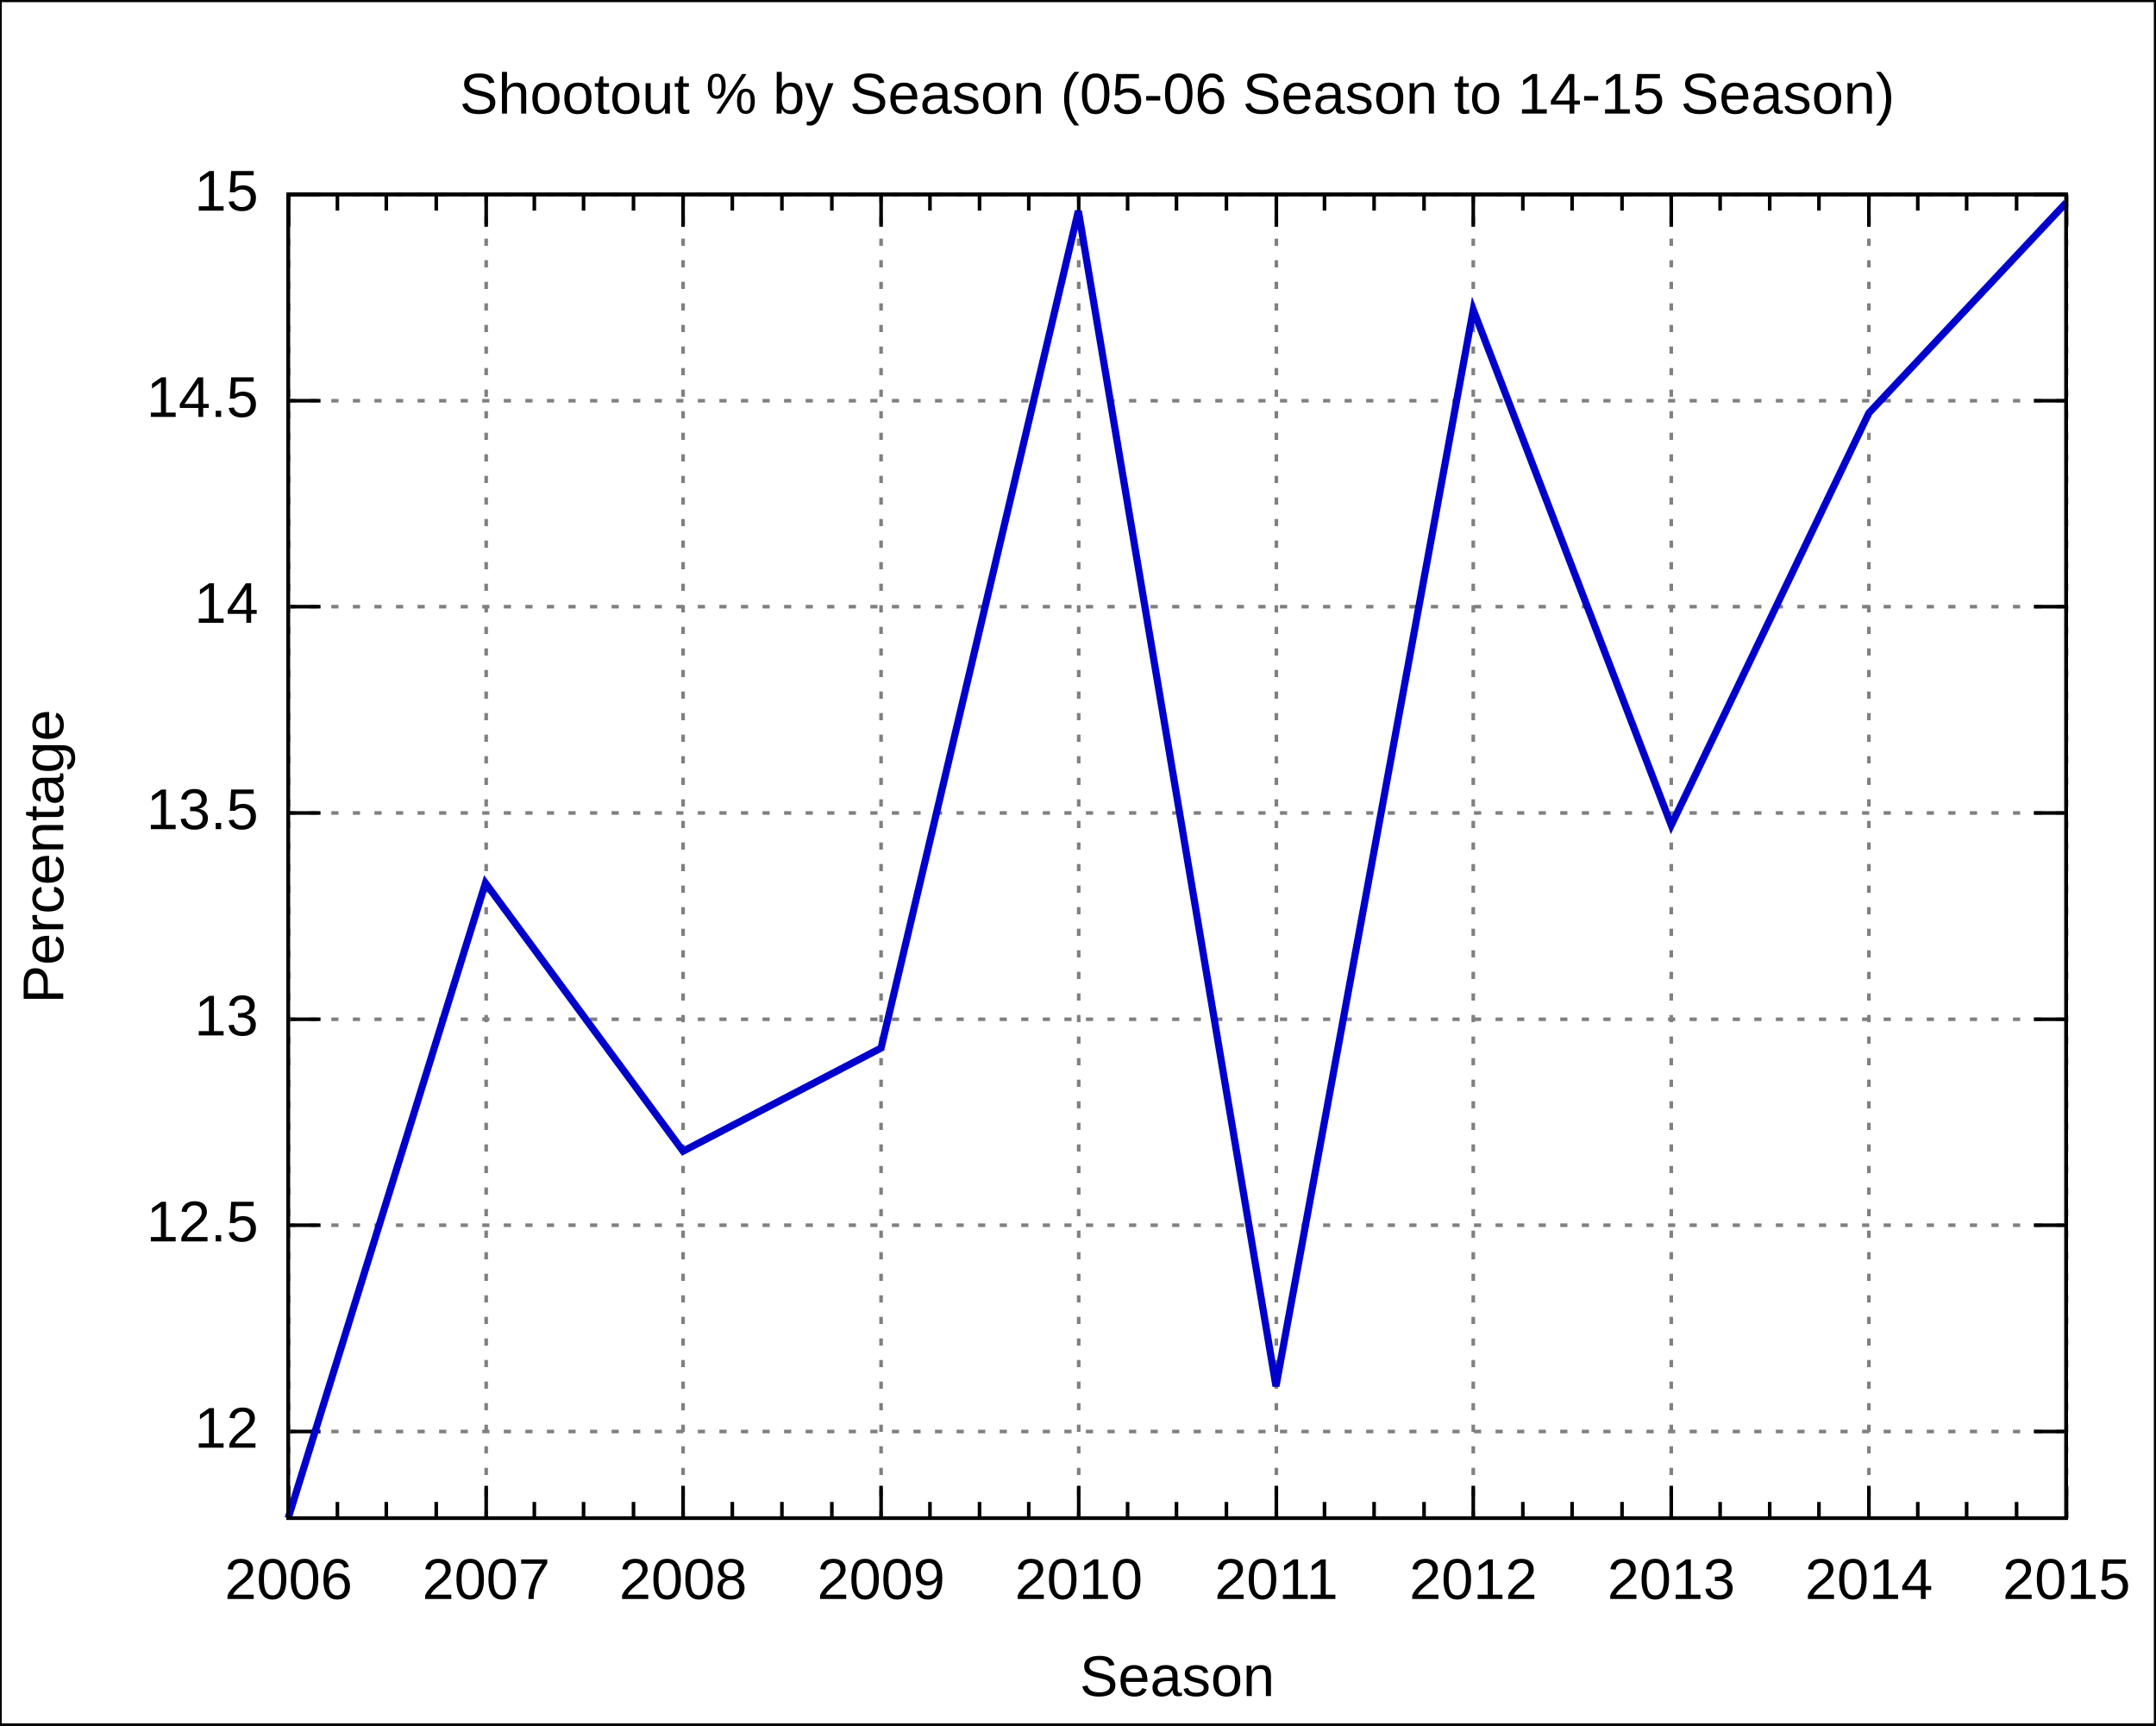
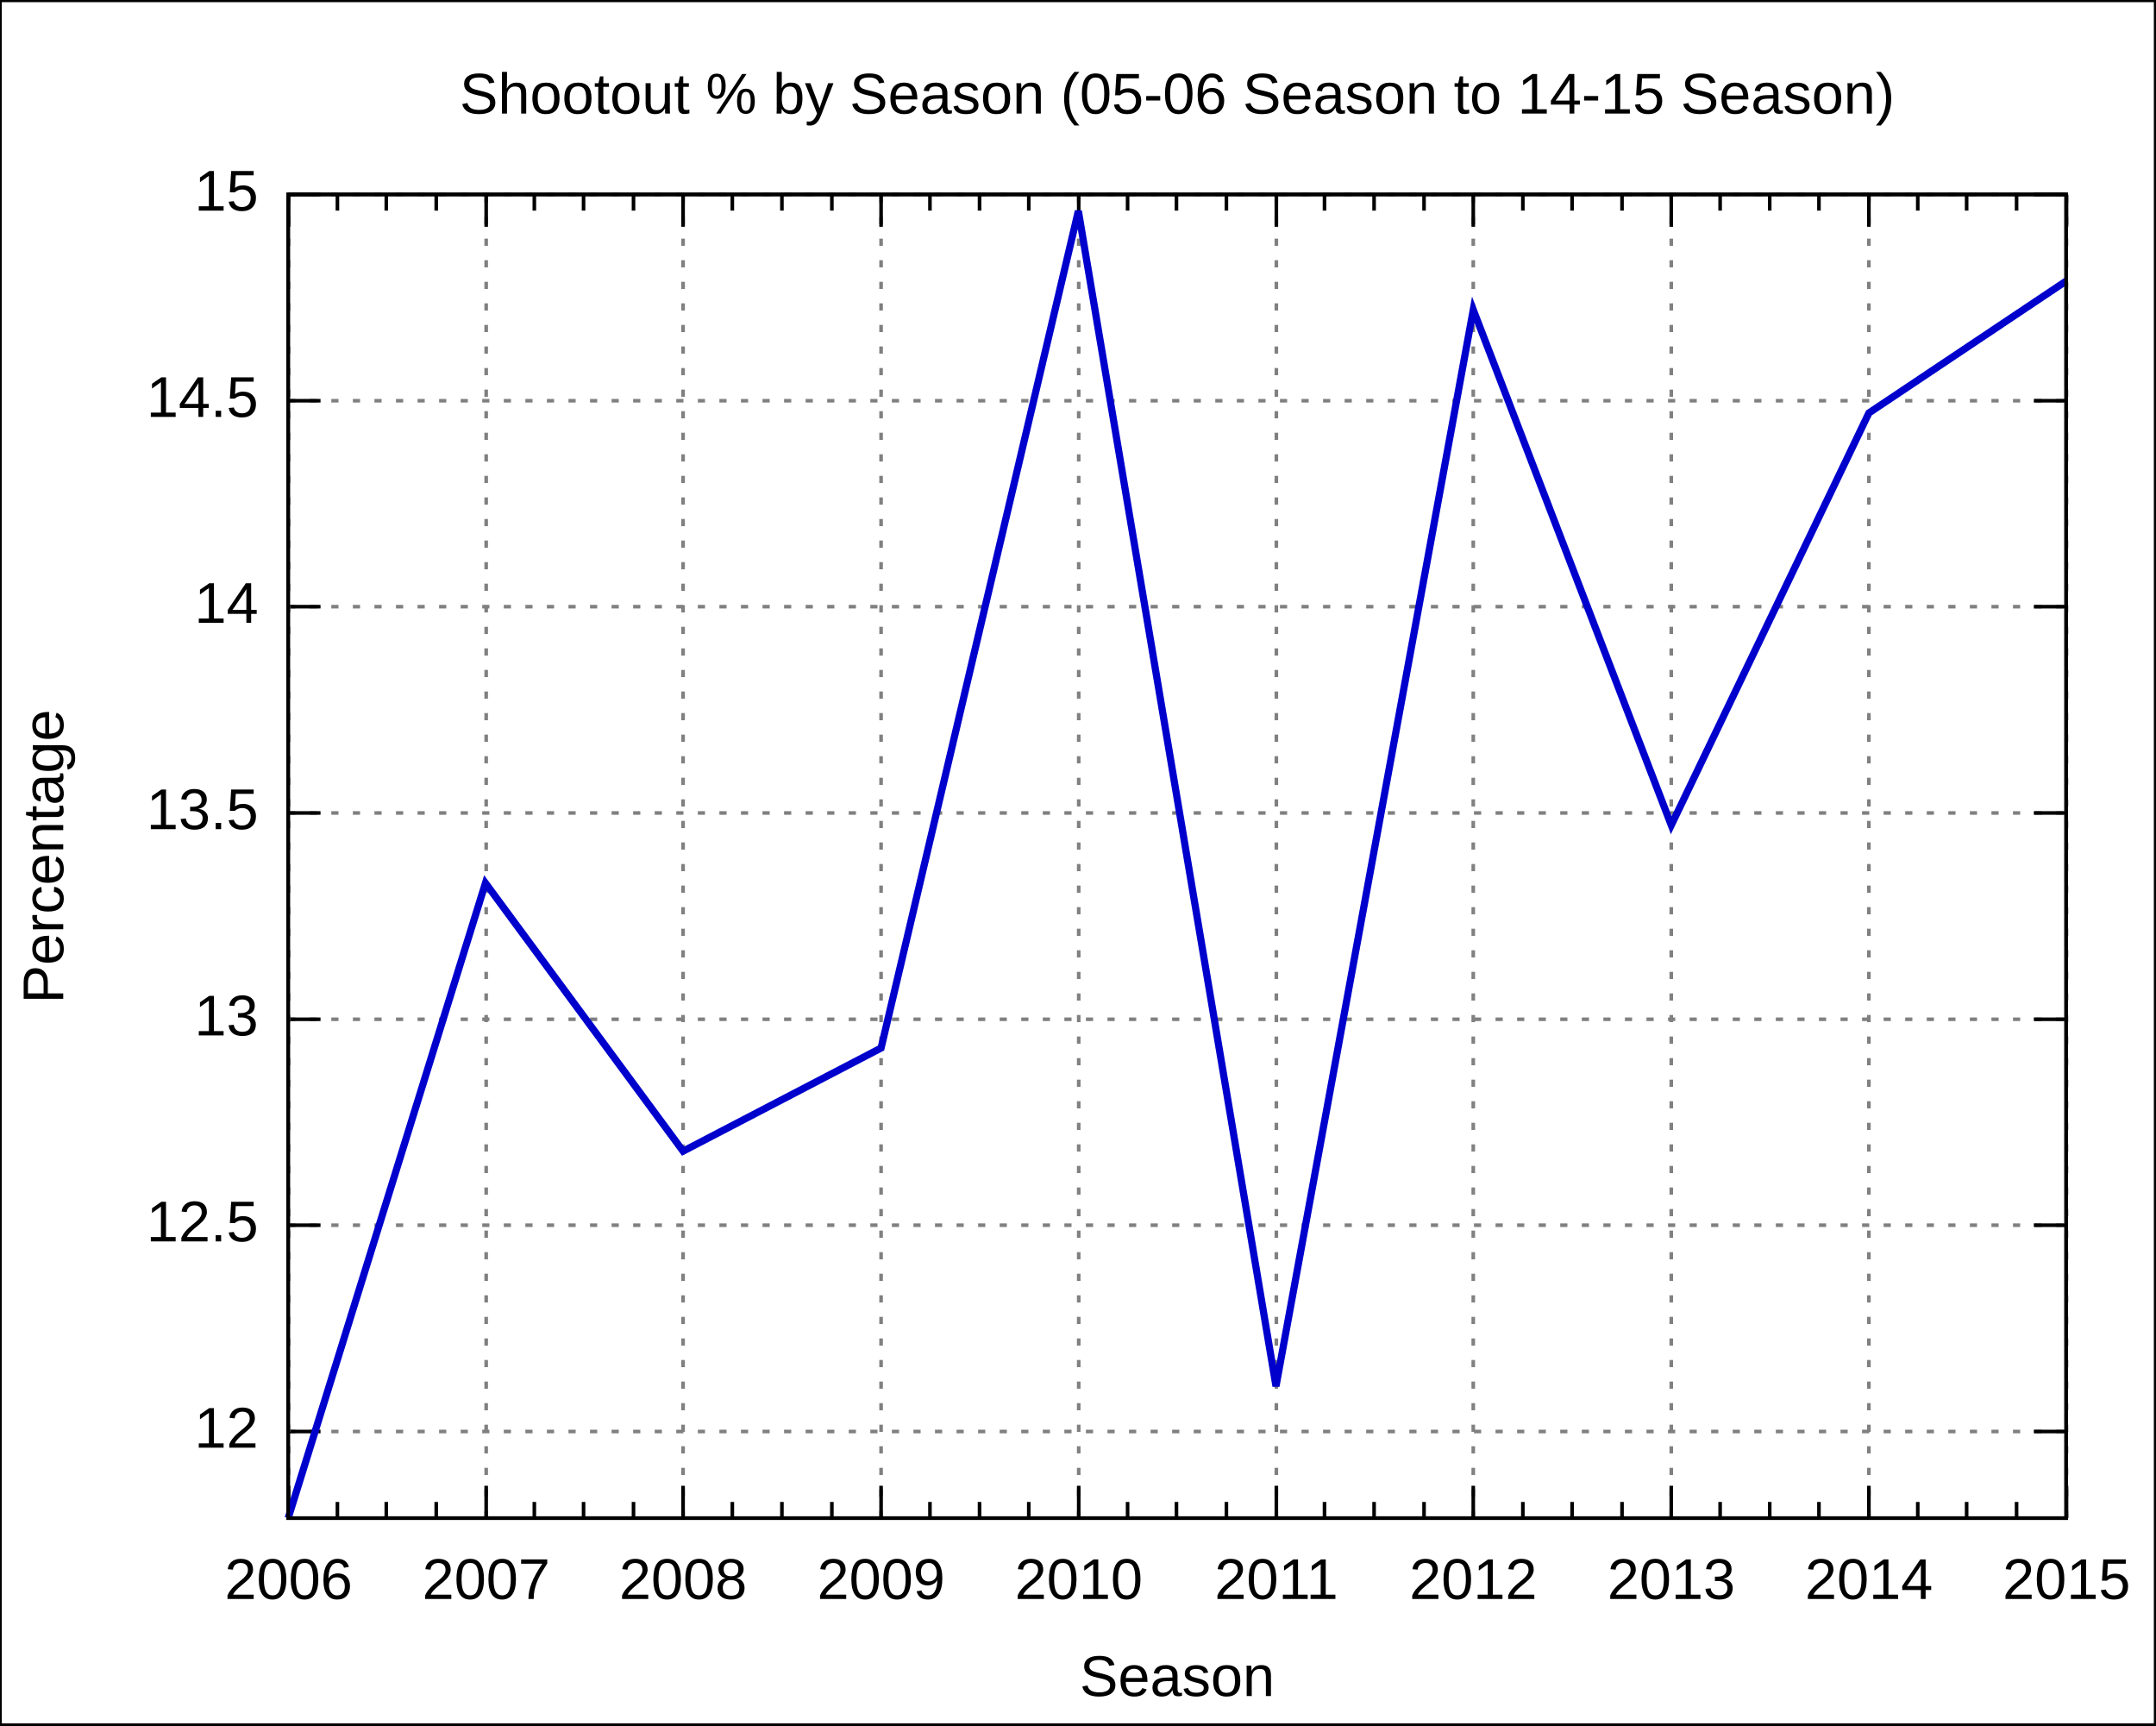
<svg xmlns="http://www.w3.org/2000/svg" xmlns:xlink="http://www.w3.org/1999/xlink" width="600" height="480" viewBox="0 0 600 480">
  <g id="gnuplot_canvas">
    <rect x="0" y="0" width="600" height="480" fill="none" />
    <defs>
      <circle id="gpDot" r="0.5" stroke-width="0.5" />
      <path id="gpPt0" stroke-width="0.222" stroke="currentColor" d="M-1,0 h2 M0,-1 v2" />
      <path id="gpPt1" stroke-width="0.222" stroke="currentColor" d="M-1,-1 L1,1 M1,-1 L-1,1" />
      <path id="gpPt2" stroke-width="0.222" stroke="currentColor" d="M-1,0 L1,0 M0,-1 L0,1 M-1,-1 L1,1 M-1,1 L1,-1" />
      <rect id="gpPt3" stroke-width="0.222" stroke="currentColor" x="-1" y="-1" width="2" height="2" />
      <rect id="gpPt4" stroke-width="0.222" stroke="currentColor" fill="currentColor" x="-1" y="-1" width="2" height="2" />
      <circle id="gpPt5" stroke-width="0.222" stroke="currentColor" cx="0" cy="0" r="1" />
      <use xlink:href="#gpPt5" id="gpPt6" fill="currentColor" stroke="none" />
      <path id="gpPt7" stroke-width="0.222" stroke="currentColor" d="M0,-1.33 L-1.33,0.67 L1.33,0.67 z" />
      <use xlink:href="#gpPt7" id="gpPt8" fill="currentColor" stroke="none" />
      <use xlink:href="#gpPt7" id="gpPt9" stroke="currentColor" transform="rotate(180)" />
      <use xlink:href="#gpPt9" id="gpPt10" fill="currentColor" stroke="none" />
      <use xlink:href="#gpPt3" id="gpPt11" stroke="currentColor" transform="rotate(45)" />
      <use xlink:href="#gpPt11" id="gpPt12" fill="currentColor" stroke="none" />
    </defs>
    <g style="fill:none; color:white; stroke:currentColor; stroke-width:1.00; stroke-linecap:butt; stroke-linejoin:miter">
</g>
    <g style="fill:none; color:black; stroke:currentColor; stroke-width:1.00; stroke-linecap:butt; stroke-linejoin:miter">
      <g style="stroke:none; shape-rendering:crispEdges">
        <polygon fill="rgb(255, 255, 255)" points="0.0,480.0 599.9,480.0 599.9,0.1 0.0,0.1 " />
      </g>
      <path stroke="black" d="M0.0,480.0 L0.0,0.1 L599.9,0.1 L599.9,480.0 L0.0,480.0  " />
    </g>
    <g style="fill:none; color:gray; stroke:currentColor; stroke-width:1.00; stroke-linecap:butt; stroke-linejoin:miter">
      <path stroke="gray" stroke-dasharray=" 2,4" class="gridline" d="M80.2,398.3 L575.0,398.3  " />
    </g>
    <g style="fill:none; color:black; stroke:currentColor; stroke-width:1.00; stroke-linecap:butt; stroke-linejoin:miter">
      <path stroke="black" d="M80.2,398.3 L89.2,398.3 M575.0,398.3 L566.0,398.3  " />
      <g transform="translate(71.9,402.8)" style="stroke:none; fill:black; font-family:Arial; font-size:12.00pt; text-anchor:end">
        <text> 12</text>
      </g>
    </g>
    <g style="fill:none; color:gray; stroke:currentColor; stroke-width:1.00; stroke-linecap:butt; stroke-linejoin:miter">
      <path stroke="gray" stroke-dasharray=" 2,4" class="gridline" d="M80.2,340.9 L575.0,340.9  " />
    </g>
    <g style="fill:none; color:black; stroke:currentColor; stroke-width:1.00; stroke-linecap:butt; stroke-linejoin:miter">
      <path stroke="black" d="M80.2,340.9 L89.2,340.9 M575.0,340.9 L566.0,340.9  " />
      <g transform="translate(71.9,345.4)" style="stroke:none; fill:black; font-family:Arial; font-size:12.00pt; text-anchor:end">
        <text> 12.5</text>
      </g>
    </g>
    <g style="fill:none; color:gray; stroke:currentColor; stroke-width:1.00; stroke-linecap:butt; stroke-linejoin:miter">
      <path stroke="gray" stroke-dasharray=" 2,4" class="gridline" d="M80.2,283.6 L575.0,283.6  " />
    </g>
    <g style="fill:none; color:black; stroke:currentColor; stroke-width:1.00; stroke-linecap:butt; stroke-linejoin:miter">
      <path stroke="black" d="M80.2,283.6 L89.2,283.6 M575.0,283.6 L566.0,283.6  " />
      <g transform="translate(71.9,288.1)" style="stroke:none; fill:black; font-family:Arial; font-size:12.00pt; text-anchor:end">
        <text> 13</text>
      </g>
    </g>
    <g style="fill:none; color:gray; stroke:currentColor; stroke-width:1.00; stroke-linecap:butt; stroke-linejoin:miter">
      <path stroke="gray" stroke-dasharray=" 2,4" class="gridline" d="M80.2,226.2 L575.0,226.2  " />
    </g>
    <g style="fill:none; color:black; stroke:currentColor; stroke-width:1.00; stroke-linecap:butt; stroke-linejoin:miter">
      <path stroke="black" d="M80.2,226.2 L89.2,226.2 M575.0,226.2 L566.0,226.2  " />
      <g transform="translate(71.9,230.7)" style="stroke:none; fill:black; font-family:Arial; font-size:12.00pt; text-anchor:end">
        <text> 13.5</text>
      </g>
    </g>
    <g style="fill:none; color:gray; stroke:currentColor; stroke-width:1.00; stroke-linecap:butt; stroke-linejoin:miter">
      <path stroke="gray" stroke-dasharray=" 2,4" class="gridline" d="M80.2,168.8 L575.0,168.8  " />
    </g>
    <g style="fill:none; color:black; stroke:currentColor; stroke-width:1.00; stroke-linecap:butt; stroke-linejoin:miter">
      <path stroke="black" d="M80.2,168.8 L89.2,168.8 M575.0,168.8 L566.0,168.8  " />
      <g transform="translate(71.9,173.3)" style="stroke:none; fill:black; font-family:Arial; font-size:12.00pt; text-anchor:end">
        <text> 14</text>
      </g>
    </g>
    <g style="fill:none; color:gray; stroke:currentColor; stroke-width:1.00; stroke-linecap:butt; stroke-linejoin:miter">
      <path stroke="gray" stroke-dasharray=" 2,4" class="gridline" d="M80.2,111.5 L575.0,111.5  " />
    </g>
    <g style="fill:none; color:black; stroke:currentColor; stroke-width:1.00; stroke-linecap:butt; stroke-linejoin:miter">
      <path stroke="black" d="M80.2,111.5 L89.2,111.5 M575.0,111.5 L566.0,111.5  " />
      <g transform="translate(71.9,116.0)" style="stroke:none; fill:black; font-family:Arial; font-size:12.00pt; text-anchor:end">
        <text> 14.5</text>
      </g>
    </g>
    <g style="fill:none; color:gray; stroke:currentColor; stroke-width:1.00; stroke-linecap:butt; stroke-linejoin:miter">
      <path stroke="gray" stroke-dasharray=" 2,4" class="gridline" d="M80.2,54.1 L575.0,54.1  " />
    </g>
    <g style="fill:none; color:black; stroke:currentColor; stroke-width:1.00; stroke-linecap:butt; stroke-linejoin:miter">
      <path stroke="black" d="M80.2,54.1 L89.2,54.1 M575.0,54.1 L566.0,54.1  " />
      <g transform="translate(71.9,58.6)" style="stroke:none; fill:black; font-family:Arial; font-size:12.00pt; text-anchor:end">
        <text> 15</text>
      </g>
    </g>
    <g style="fill:none; color:gray; stroke:currentColor; stroke-width:1.00; stroke-linecap:butt; stroke-linejoin:miter">
      <path stroke="gray" stroke-dasharray=" 2,4" class="gridline" d="M80.3,422.4 L80.3,54.1  " />
    </g>
    <g style="fill:none; color:black; stroke:currentColor; stroke-width:1.00; stroke-linecap:butt; stroke-linejoin:miter">
      <path stroke="black" d="M80.3,422.4 L80.3,413.4 M80.3,54.1 L80.3,63.1  " />
      <g transform="translate(80.3,444.9)" style="stroke:none; fill:black; font-family:Arial; font-size:12.00pt; text-anchor:middle">
        <text>2006</text>
      </g>
      <path stroke="black" d="M93.9,422.4 L93.9,417.9 M93.9,54.1 L93.9,58.6 M107.5,422.4 L107.5,417.9 M107.5,54.1 L107.5,58.6    M121.4,422.4 L121.4,417.9 M121.4,54.1 L121.4,58.6  " />
    </g>
    <g style="fill:none; color:gray; stroke:currentColor; stroke-width:1.00; stroke-linecap:butt; stroke-linejoin:miter">
      <path stroke="gray" stroke-dasharray=" 2,4" class="gridline" d="M135.3,422.4 L135.3,54.1  " />
    </g>
    <g style="fill:none; color:black; stroke:currentColor; stroke-width:1.00; stroke-linecap:butt; stroke-linejoin:miter">
      <path stroke="black" d="M135.3,422.4 L135.3,413.4 M135.3,54.1 L135.3,63.1  " />
      <g transform="translate(135.3,444.9)" style="stroke:none; fill:black; font-family:Arial; font-size:12.00pt; text-anchor:middle">
        <text>2007</text>
      </g>
      <path stroke="black" d="M148.7,422.4 L148.7,417.9 M148.7,54.1 L148.7,58.6 M162.4,422.4 L162.4,417.9 M162.4,54.1 L162.4,58.6    M176.3,422.4 L176.3,417.9 M176.3,54.1 L176.3,58.6  " />
    </g>
    <g style="fill:none; color:gray; stroke:currentColor; stroke-width:1.00; stroke-linecap:butt; stroke-linejoin:miter">
      <path stroke="gray" stroke-dasharray=" 2,4" class="gridline" d="M190.1,422.4 L190.1,54.1  " />
    </g>
    <g style="fill:none; color:black; stroke:currentColor; stroke-width:1.00; stroke-linecap:butt; stroke-linejoin:miter">
      <path stroke="black" d="M190.1,422.4 L190.1,413.4 M190.1,54.1 L190.1,63.1  " />
      <g transform="translate(190.1,444.9)" style="stroke:none; fill:black; font-family:Arial; font-size:12.00pt; text-anchor:middle">
        <text>2008</text>
      </g>
      <path stroke="black" d="M203.8,422.4 L203.8,417.9 M203.8,54.1 L203.8,58.6 M217.6,422.4 L217.6,417.9 M217.6,54.1 L217.6,58.6    M231.5,422.4 L231.5,417.9 M231.5,54.1 L231.5,58.6  " />
    </g>
    <g style="fill:none; color:gray; stroke:currentColor; stroke-width:1.00; stroke-linecap:butt; stroke-linejoin:miter">
      <path stroke="gray" stroke-dasharray=" 2,4" class="gridline" d="M245.2,422.4 L245.2,54.1  " />
    </g>
    <g style="fill:none; color:black; stroke:currentColor; stroke-width:1.00; stroke-linecap:butt; stroke-linejoin:miter">
      <path stroke="black" d="M245.2,422.4 L245.2,413.4 M245.2,54.1 L245.2,63.1  " />
      <g transform="translate(245.2,444.9)" style="stroke:none; fill:black; font-family:Arial; font-size:12.00pt; text-anchor:middle">
        <text>2009</text>
      </g>
      <path stroke="black" d="M258.8,422.4 L258.8,417.9 M258.8,54.1 L258.8,58.6 M272.6,422.4 L272.6,417.9 M272.6,54.1 L272.6,58.6    M286.3,422.4 L286.3,417.9 M286.3,54.1 L286.3,58.6  " />
    </g>
    <g style="fill:none; color:gray; stroke:currentColor; stroke-width:1.00; stroke-linecap:butt; stroke-linejoin:miter">
      <path stroke="gray" stroke-dasharray=" 2,4" class="gridline" d="M300.2,422.4 L300.2,54.1  " />
    </g>
    <g style="fill:none; color:black; stroke:currentColor; stroke-width:1.00; stroke-linecap:butt; stroke-linejoin:miter">
      <path stroke="black" d="M300.2,422.4 L300.2,413.4 M300.2,54.1 L300.2,63.1  " />
      <g transform="translate(300.2,444.9)" style="stroke:none; fill:black; font-family:Arial; font-size:12.00pt; text-anchor:middle">
        <text>2010</text>
      </g>
      <path stroke="black" d="M313.8,422.4 L313.8,417.9 M313.8,54.1 L313.8,58.6 M327.4,422.4 L327.4,417.9 M327.4,54.1 L327.4,58.6    M341.3,422.4 L341.3,417.9 M341.3,54.1 L341.3,58.6  " />
    </g>
    <g style="fill:none; color:gray; stroke:currentColor; stroke-width:1.00; stroke-linecap:butt; stroke-linejoin:miter">
      <path stroke="gray" stroke-dasharray=" 2,4" class="gridline" d="M355.2,422.4 L355.2,54.1  " />
    </g>
    <g style="fill:none; color:black; stroke:currentColor; stroke-width:1.00; stroke-linecap:butt; stroke-linejoin:miter">
      <path stroke="black" d="M355.2,422.4 L355.2,413.4 M355.2,54.1 L355.2,63.1  " />
      <g transform="translate(355.2,444.9)" style="stroke:none; fill:black; font-family:Arial; font-size:12.00pt; text-anchor:middle">
        <text>2011</text>
      </g>
      <path stroke="black" d="M368.6,422.4 L368.6,417.9 M368.6,54.1 L368.6,58.6 M382.4,422.4 L382.4,417.9 M382.4,54.1 L382.4,58.6    M396.3,422.4 L396.3,417.9 M396.3,54.1 L396.3,58.6  " />
    </g>
    <g style="fill:none; color:gray; stroke:currentColor; stroke-width:1.00; stroke-linecap:butt; stroke-linejoin:miter">
      <path stroke="gray" stroke-dasharray=" 2,4" class="gridline" d="M410.0,422.4 L410.0,54.1  " />
    </g>
    <g style="fill:none; color:black; stroke:currentColor; stroke-width:1.00; stroke-linecap:butt; stroke-linejoin:miter">
      <path stroke="black" d="M410.0,422.4 L410.0,413.4 M410.0,54.1 L410.0,63.1  " />
      <g transform="translate(410.0,444.9)" style="stroke:none; fill:black; font-family:Arial; font-size:12.00pt; text-anchor:middle">
        <text>2012</text>
      </g>
      <path stroke="black" d="M423.8,422.4 L423.8,417.9 M423.8,54.1 L423.8,58.6 M437.5,422.4 L437.5,417.9 M437.5,54.1 L437.5,58.6    M451.4,422.4 L451.4,417.9 M451.4,54.1 L451.4,58.6  " />
    </g>
    <g style="fill:none; color:gray; stroke:currentColor; stroke-width:1.00; stroke-linecap:butt; stroke-linejoin:miter">
      <path stroke="gray" stroke-dasharray=" 2,4" class="gridline" d="M465.1,422.4 L465.1,54.1  " />
    </g>
    <g style="fill:none; color:black; stroke:currentColor; stroke-width:1.00; stroke-linecap:butt; stroke-linejoin:miter">
      <path stroke="black" d="M465.1,422.4 L465.1,413.4 M465.1,54.1 L465.1,63.1  " />
      <g transform="translate(465.1,444.9)" style="stroke:none; fill:black; font-family:Arial; font-size:12.00pt; text-anchor:middle">
        <text>2013</text>
      </g>
      <path stroke="black" d="M478.7,422.4 L478.7,417.9 M478.7,54.1 L478.7,58.6 M492.5,422.4 L492.5,417.9 M492.5,54.1 L492.5,58.6    M506.2,422.4 L506.2,417.9 M506.2,54.1 L506.2,58.6  " />
    </g>
    <g style="fill:none; color:gray; stroke:currentColor; stroke-width:1.00; stroke-linecap:butt; stroke-linejoin:miter">
      <path stroke="gray" stroke-dasharray=" 2,4" class="gridline" d="M520.1,422.4 L520.1,63.1 L520.1,54.1  " />
    </g>
    <g style="fill:none; color:black; stroke:currentColor; stroke-width:1.00; stroke-linecap:butt; stroke-linejoin:miter">
      <path stroke="black" d="M520.1,422.4 L520.1,413.4 M520.1,54.1 L520.1,63.1  " />
      <g transform="translate(520.1,444.9)" style="stroke:none; fill:black; font-family:Arial; font-size:12.00pt; text-anchor:middle">
        <text>2014</text>
      </g>
      <path stroke="black" d="M533.7,422.4 L533.7,417.9 M533.7,54.1 L533.7,58.6 M547.3,422.4 L547.3,417.9 M547.3,54.1 L547.3,58.6    M561.2,422.4 L561.2,417.9 M561.2,54.1 L561.2,58.6  " />
    </g>
    <g style="fill:none; color:gray; stroke:currentColor; stroke-width:1.00; stroke-linecap:butt; stroke-linejoin:miter">
      <path stroke="gray" stroke-dasharray=" 2,4" class="gridline" d="M575.1,422.4 L575.1,54.1  " />
    </g>
    <g style="fill:none; color:black; stroke:currentColor; stroke-width:1.00; stroke-linecap:butt; stroke-linejoin:miter">
      <path stroke="black" d="M575.1,422.4 L575.1,413.4 M575.1,54.1 L575.1,63.1  " />
      <g transform="translate(575.1,444.9)" style="stroke:none; fill:black; font-family:Arial; font-size:12.00pt; text-anchor:middle">
        <text>2015</text>
      </g>
      <path stroke="black" d="M80.2,54.1 L80.2,422.4 L575.0,422.4 L575.0,54.1 L80.2,54.1 Z  " />
      <g transform="translate(17.6,238.3) rotate(270)" style="stroke:none; fill:black; font-family:Arial; font-size:12.00pt; text-anchor:middle">
        <text>Percentage</text>
      </g>
      <g transform="translate(327.6,471.9)" style="stroke:none; fill:black; font-family:Arial; font-size:12.00pt; text-anchor:middle">
        <text>Season</text>
      </g>
      <g transform="translate(327.6,31.6)" style="stroke:none; fill:black; font-family:Arial; font-size:12.00pt; text-anchor:middle">
        <text>Shootout % by Season (05-06 Season to 14-15 Season)</text>
      </g>
    </g>
    <g id="gnuplot_plot_1">
      <g style="fill:none; color:white; stroke:black; stroke-width:2.00; stroke-linecap:butt; stroke-linejoin:miter">
</g>
      <g style="fill:none; color:red; stroke:currentColor; stroke-width:2.00; stroke-linecap:butt; stroke-linejoin:miter">
-         <path stroke="rgb(  0,   0, 205)" d="M575.0,56.4 L520.1,114.9 L465.1,229.6 L410.0,86.2 L355.1,385.7 L300.1,58.7 L245.2,291.6 L190.1,320.3    L135.1,245.7 L80.2,422.4  " />
+         <path stroke="rgb(  0,   0, 205)" d="M575.0,78.2 L520.1,114.9 L465.1,229.6 L410.0,86.2 L355.1,385.7 L300.1,58.7 L245.2,291.6 L190.1,320.3    L135.1,245.7 L80.2,422.4  " />
      </g>
    </g>
    <g style="fill:none; color:white; stroke:rgb(  0,   0, 205); stroke-width:1.00; stroke-linecap:butt; stroke-linejoin:miter">
</g>
    <g style="fill:none; color:black; stroke:currentColor; stroke-width:1.00; stroke-linecap:butt; stroke-linejoin:miter">
      <path stroke="black" d="M80.2,54.1 L80.2,422.4 L575.0,422.4 L575.0,54.1 L80.2,54.1 Z  " />
    </g>
  </g>
</svg>
